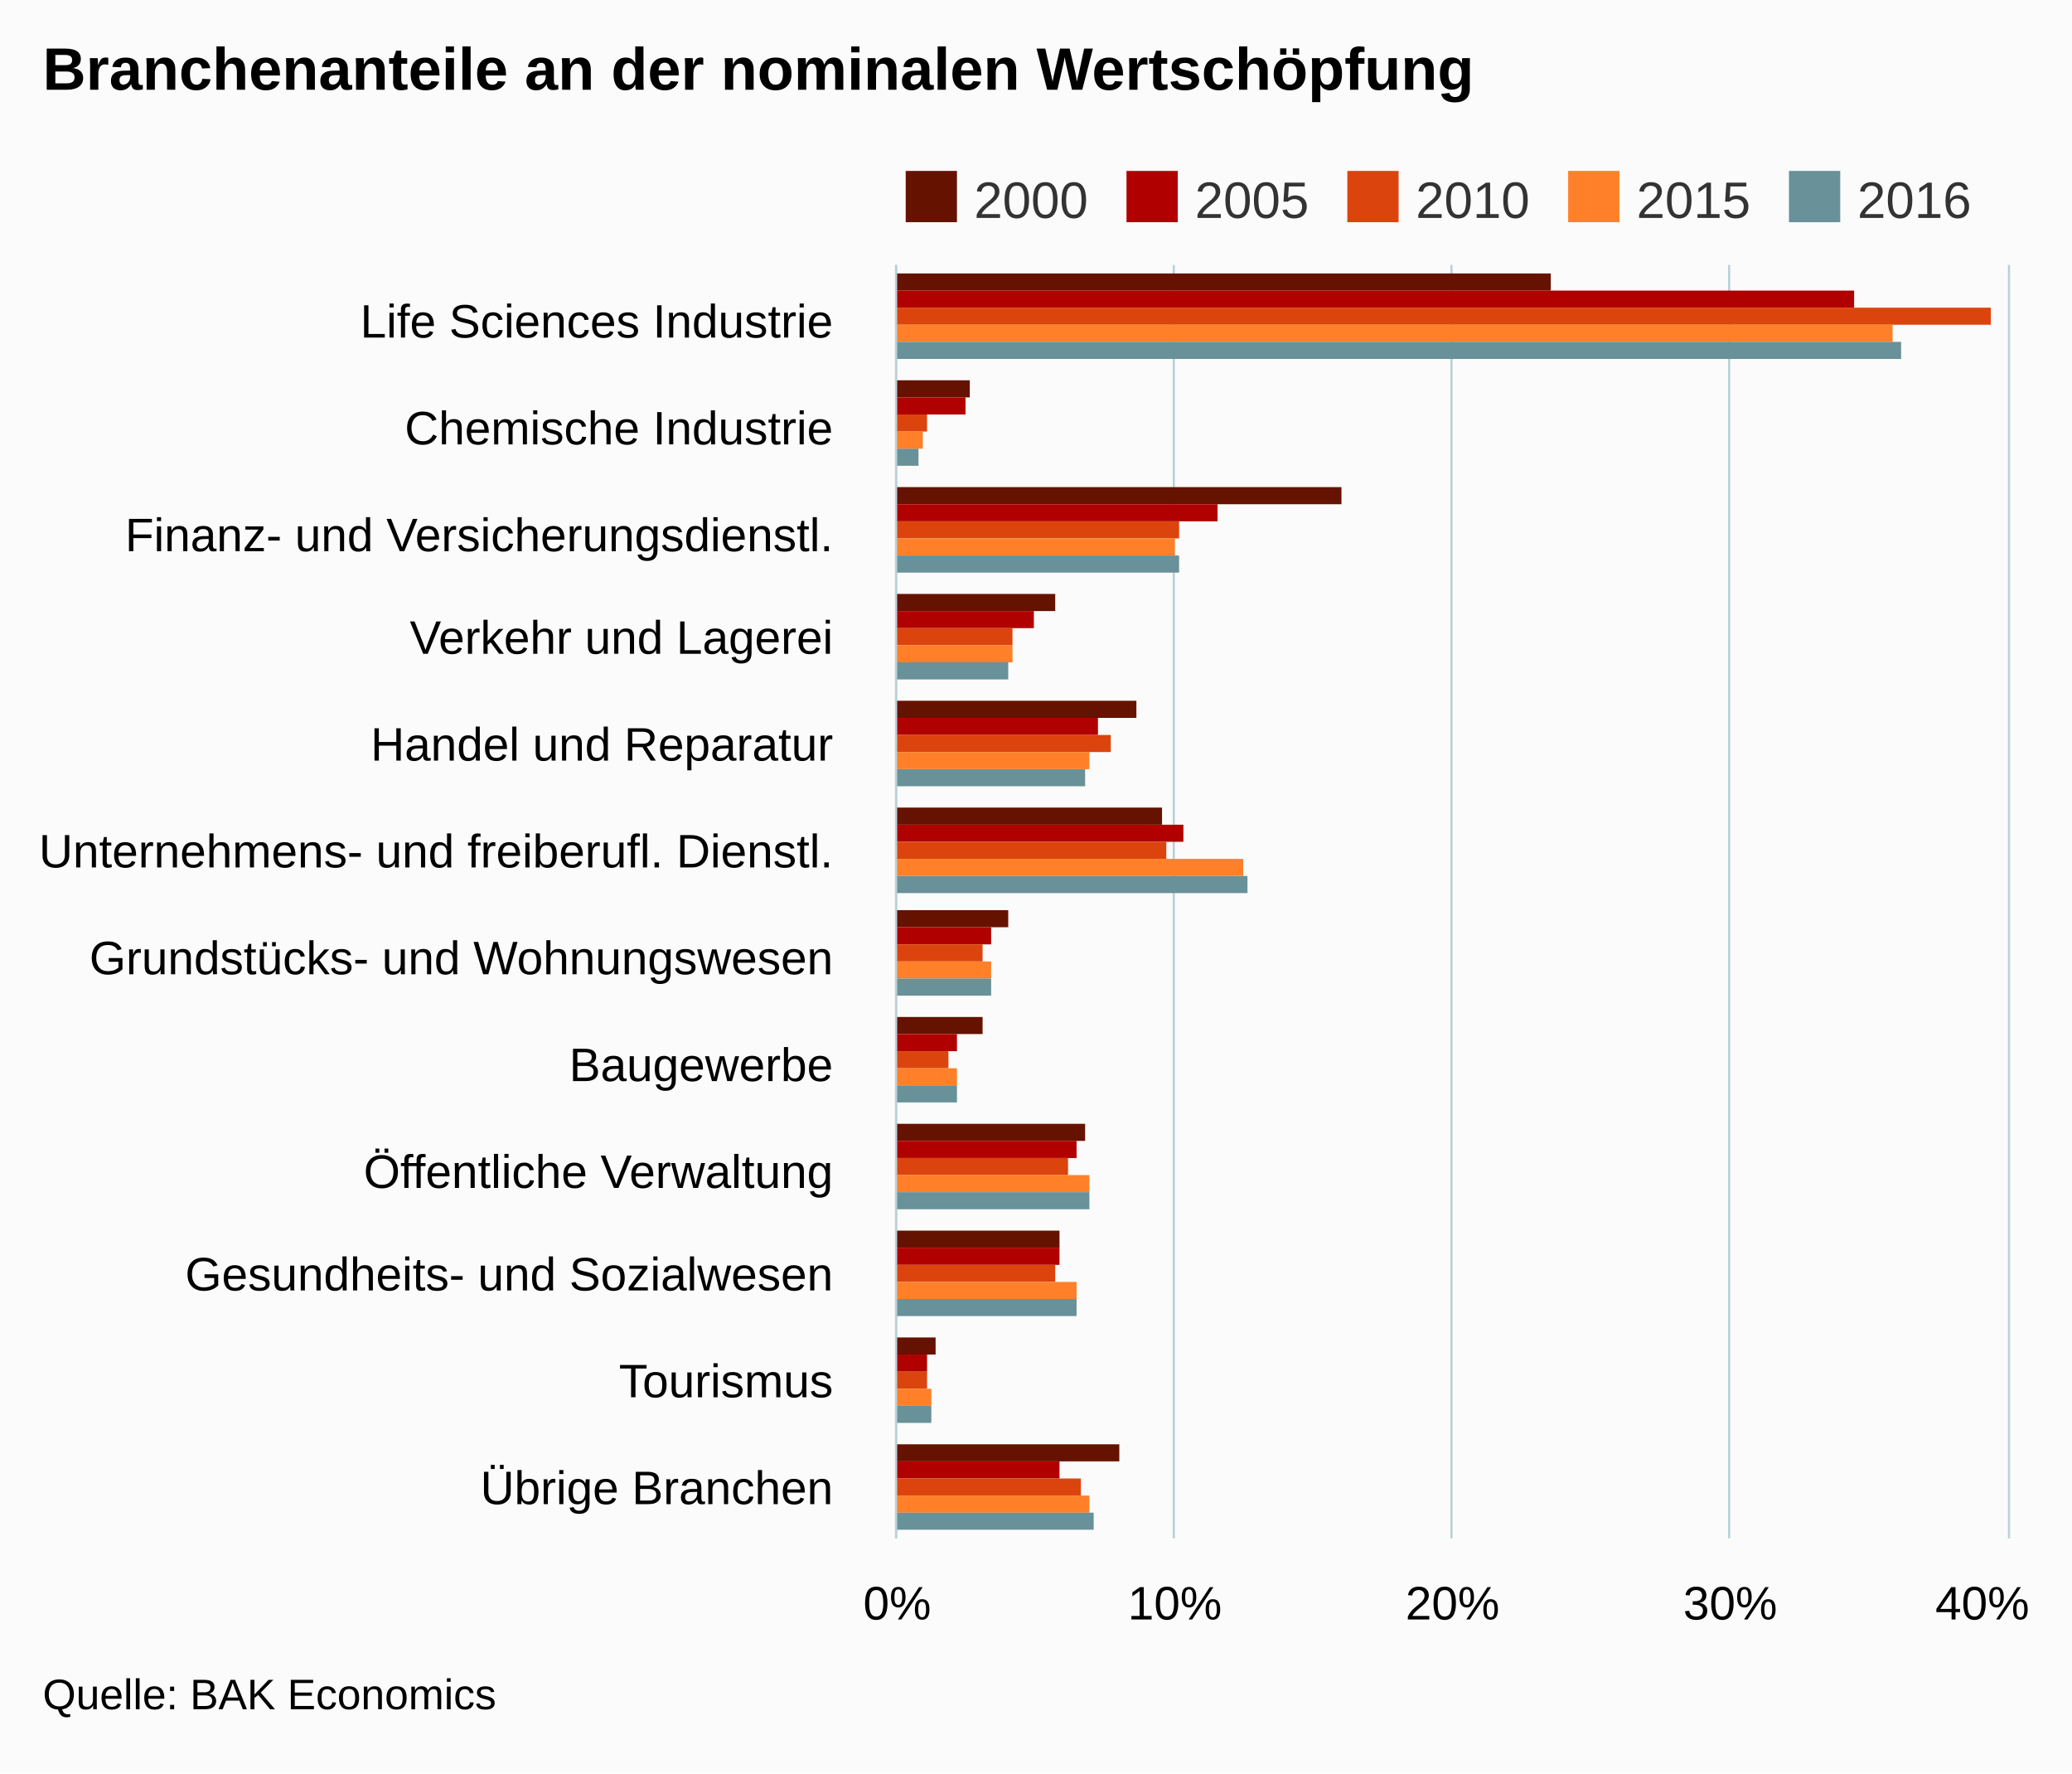
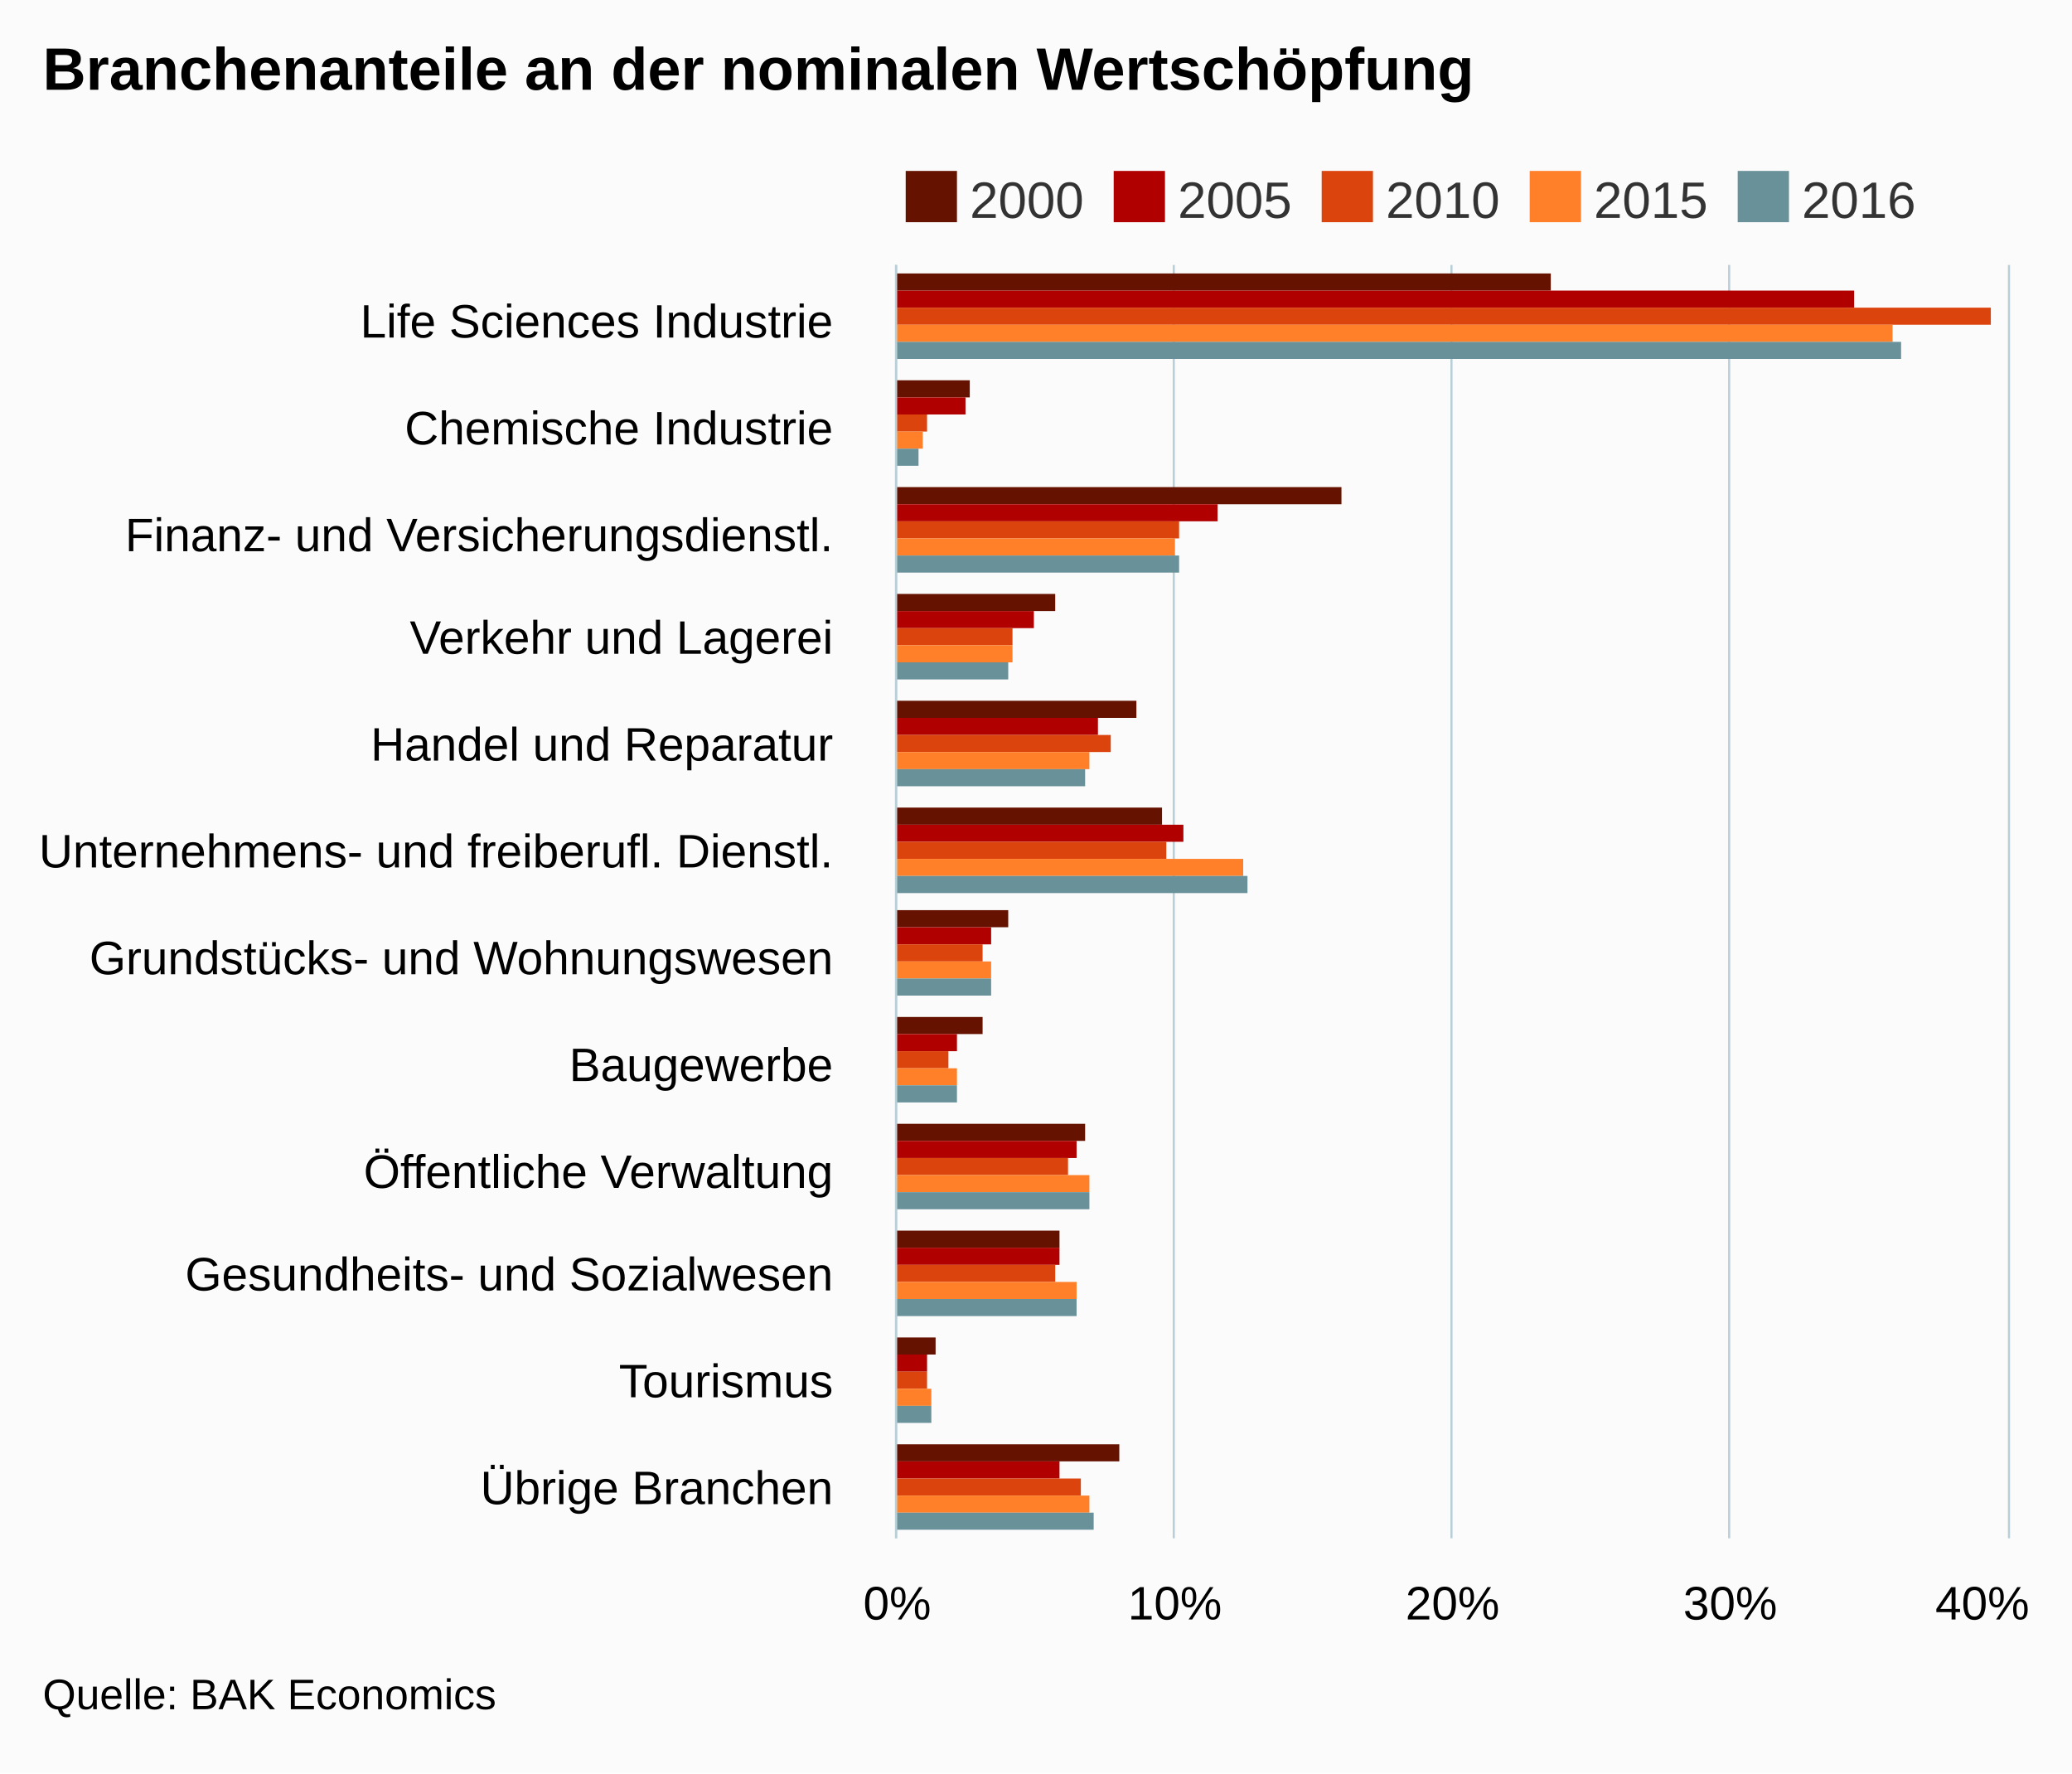
<svg xmlns="http://www.w3.org/2000/svg" version="1.1" class="highcharts-root" style="font-family:Arial;font-size:12px;" viewBox="0 0 485 415">
  <defs>
    <clipPath>
      <rect x="0" y="0" width="298" height="260" fill="none" />
    </clipPath>
    <clipPath id="a">
      <rect x="0" y="0" width="298" height="260" fill="none" />
    </clipPath>
  </defs>
  <rect fill="#fbfbfb" class="highcharts-background" x="0" y="0" width="485" height="415" rx="0" ry="0" />
  <rect fill="none" class="highcharts-plot-background" x="210" y="62" width="260" height="298" />
  <g class="highcharts-pane-group" />
  <g class="highcharts-grid highcharts-xaxis-grid ">
    <path fill="none" class="highcharts-grid-line" d="M 210 87.5 L 470 87.5" opacity="1" />
    <path fill="none" class="highcharts-grid-line" d="M 210 112.5 L 470 112.5" opacity="1" />
    <path fill="none" class="highcharts-grid-line" d="M 210 136.5 L 470 136.5" opacity="1" />
    <path fill="none" class="highcharts-grid-line" d="M 210 161.5 L 470 161.5" opacity="1" />
    <path fill="none" class="highcharts-grid-line" d="M 210 186.5 L 470 186.5" opacity="1" />
    <path fill="none" class="highcharts-grid-line" d="M 210 211.5 L 470 211.5" opacity="1" />
    <path fill="none" class="highcharts-grid-line" d="M 210 236.5 L 470 236.5" opacity="1" />
    <path fill="none" class="highcharts-grid-line" d="M 210 261.5 L 470 261.5" opacity="1" />
    <path fill="none" class="highcharts-grid-line" d="M 210 286.5 L 470 286.5" opacity="1" />
    <path fill="none" class="highcharts-grid-line" d="M 210 310.5 L 470 310.5" opacity="1" />
    <path fill="none" class="highcharts-grid-line" d="M 210 335.5 L 470 335.5" opacity="1" />
    <path fill="none" class="highcharts-grid-line" d="M 210 360.5 L 470 360.5" opacity="1" />
    <path fill="none" class="highcharts-grid-line" d="M 210 62.5 L 470 62.5" opacity="1" />
  </g>
  <g class="highcharts-grid highcharts-yaxis-grid ">
    <path fill="none" stroke="#B9CFD7" stroke-width="0.5" class="highcharts-grid-line" d="M 209.75 62 L 209.75 360" opacity="1" />
    <path fill="none" stroke="#B9CFD7" stroke-width="0.5" class="highcharts-grid-line" d="M 274.75 62 L 274.75 360" opacity="1" />
    <path fill="none" stroke="#B9CFD7" stroke-width="0.5" class="highcharts-grid-line" d="M 339.75 62 L 339.75 360" opacity="1" />
    <path fill="none" stroke="#B9CFD7" stroke-width="0.5" class="highcharts-grid-line" d="M 404.75 62 L 404.75 360" opacity="1" />
    <path fill="none" stroke="#B9CFD7" stroke-width="0.5" class="highcharts-grid-line" d="M 470.25 62 L 470.25 360" opacity="1" />
  </g>
  <rect fill="none" class="highcharts-plot-border" x="210" y="62" width="260" height="298" />
  <g class="highcharts-axis highcharts-xaxis ">
    <path fill="none" class="highcharts-axis-line" stroke="#B9CFD7" stroke-width="0.5" d="M 209.75 62 L 209.75 360" />
  </g>
  <g class="highcharts-axis highcharts-yaxis ">
    <path fill="none" class="highcharts-axis-line" d="M 210 360 L 470 360" />
  </g>
  <g class="highcharts-series-group">
    <g class="highcharts-series highcharts-series-0 highcharts-column-series " transform="translate(470,360) rotate(90) scale(-1,1) scale(1 1)" clip-path="url(#a)">
      <rect x="292" y="107" width="4" height="154" fill="#661200" class="highcharts-point" />
      <rect x="267" y="243" width="4" height="18" fill="#661200" class="highcharts-point" />
      <rect x="242" y="156" width="4" height="105" fill="#661200" class="highcharts-point" />
      <rect x="217" y="223" width="4" height="38" fill="#661200" class="highcharts-point" />
      <rect x="192" y="204" width="4" height="57" fill="#661200" class="highcharts-point" />
      <rect x="167" y="198" width="4" height="63" fill="#661200" class="highcharts-point" />
      <rect x="143" y="234" width="4" height="27" fill="#661200" class="highcharts-point" />
      <rect x="118" y="240" width="4" height="21" fill="#661200" class="highcharts-point" />
      <rect x="93" y="216" width="4" height="45" fill="#661200" class="highcharts-point" />
      <rect x="68" y="222" width="4" height="39" fill="#661200" class="highcharts-point" />
      <rect x="43" y="251" width="4" height="10" fill="#661200" class="highcharts-point" />
      <rect x="18" y="208" width="4" height="53" fill="#661200" class="highcharts-point" />
    </g>
    <g class="highcharts-markers highcharts-series-0 highcharts-column-series " transform="translate(470,360) rotate(90) scale(-1,1) scale(1 1)" clip-path="none" />
    <g class="highcharts-series highcharts-series-1 highcharts-column-series " transform="translate(470,360) rotate(90) scale(-1,1) scale(1 1)" clip-path="url(#a)">
      <rect x="288" y="36" width="4" height="225" fill="#b00000" class="highcharts-point" />
      <rect x="263" y="244" width="4" height="17" fill="#b00000" class="highcharts-point" />
      <rect x="238" y="185" width="4" height="76" fill="#b00000" class="highcharts-point" />
      <rect x="213" y="228" width="4" height="33" fill="#b00000" class="highcharts-point" />
      <rect x="188" y="213" width="4" height="48" fill="#b00000" class="highcharts-point" />
      <rect x="163" y="193" width="4" height="68" fill="#b00000" class="highcharts-point" />
      <rect x="139" y="238" width="4" height="23" fill="#b00000" class="highcharts-point" />
      <rect x="114" y="246" width="4" height="15" fill="#b00000" class="highcharts-point" />
      <rect x="89" y="218" width="4" height="43" fill="#b00000" class="highcharts-point" />
      <rect x="64" y="222" width="4" height="39" fill="#b00000" class="highcharts-point" />
      <rect x="39" y="253" width="4" height="8" fill="#b00000" class="highcharts-point" />
      <rect x="14" y="222" width="4" height="39" fill="#b00000" class="highcharts-point" />
    </g>
    <g class="highcharts-markers highcharts-series-1 highcharts-column-series " transform="translate(470,360) rotate(90) scale(-1,1) scale(1 1)" clip-path="none" />
    <g class="highcharts-series highcharts-series-2 highcharts-column-series " transform="translate(470,360) rotate(90) scale(-1,1) scale(1 1)" clip-path="url(#a)">
      <rect x="284" y="4" width="4" height="257" fill="#dc440e" class="highcharts-point" />
      <rect x="259" y="253" width="4" height="8" fill="#dc440e" class="highcharts-point" />
      <rect x="234" y="194" width="4" height="67" fill="#dc440e" class="highcharts-point" />
      <rect x="209" y="233" width="4" height="28" fill="#dc440e" class="highcharts-point" />
      <rect x="184" y="210" width="4" height="51" fill="#dc440e" class="highcharts-point" />
      <rect x="159" y="197" width="4" height="64" fill="#dc440e" class="highcharts-point" />
      <rect x="135" y="240" width="4" height="21" fill="#dc440e" class="highcharts-point" />
      <rect x="110" y="248" width="4" height="13" fill="#dc440e" class="highcharts-point" />
      <rect x="85" y="220" width="4" height="41" fill="#dc440e" class="highcharts-point" />
      <rect x="60" y="223" width="4" height="38" fill="#dc440e" class="highcharts-point" />
      <rect x="35" y="253" width="4" height="8" fill="#dc440e" class="highcharts-point" />
      <rect x="10" y="217" width="4" height="44" fill="#dc440e" class="highcharts-point" />
    </g>
    <g class="highcharts-markers highcharts-series-2 highcharts-column-series " transform="translate(470,360) rotate(90) scale(-1,1) scale(1 1)" clip-path="none" />
    <g class="highcharts-series highcharts-series-3 highcharts-column-series " transform="translate(470,360) rotate(90) scale(-1,1) scale(1 1)" clip-path="url(#a)">
      <rect x="280" y="27" width="4" height="234" fill="#ff8028" class="highcharts-point" />
      <rect x="255" y="254" width="4" height="7" fill="#ff8028" class="highcharts-point" />
      <rect x="230" y="195" width="4" height="66" fill="#ff8028" class="highcharts-point" />
      <rect x="205" y="233" width="4" height="28" fill="#ff8028" class="highcharts-point" />
      <rect x="180" y="215" width="4" height="46" fill="#ff8028" class="highcharts-point" />
      <rect x="155" y="179" width="4" height="82" fill="#ff8028" class="highcharts-point" />
      <rect x="131" y="238" width="4" height="23" fill="#ff8028" class="highcharts-point" />
      <rect x="106" y="246" width="4" height="15" fill="#ff8028" class="highcharts-point" />
      <rect x="81" y="215" width="4" height="46" fill="#ff8028" class="highcharts-point" />
      <rect x="56" y="218" width="4" height="43" fill="#ff8028" class="highcharts-point" />
      <rect x="31" y="252" width="4" height="9" fill="#ff8028" class="highcharts-point" />
      <rect x="6" y="215" width="4" height="46" fill="#ff8028" class="highcharts-point" />
    </g>
    <g class="highcharts-markers highcharts-series-3 highcharts-column-series " transform="translate(470,360) rotate(90) scale(-1,1) scale(1 1)" clip-path="none" />
    <g class="highcharts-series highcharts-series-4 highcharts-column-series " transform="translate(470,360) rotate(90) scale(-1,1) scale(1 1)" clip-path="url(#a)">
      <rect x="276" y="25" width="4" height="236" fill="#689199" class="highcharts-point" />
      <rect x="251" y="255" width="4" height="6" fill="#689199" class="highcharts-point" />
      <rect x="226" y="194" width="4" height="67" fill="#689199" class="highcharts-point" />
      <rect x="201" y="234" width="4" height="27" fill="#689199" class="highcharts-point" />
      <rect x="176" y="216" width="4" height="45" fill="#689199" class="highcharts-point" />
      <rect x="151" y="178" width="4" height="83" fill="#689199" class="highcharts-point" />
      <rect x="127" y="238" width="4" height="23" fill="#689199" class="highcharts-point" />
      <rect x="102" y="246" width="4" height="15" fill="#689199" class="highcharts-point" />
      <rect x="77" y="215" width="4" height="46" fill="#689199" class="highcharts-point" />
      <rect x="52" y="218" width="4" height="43" fill="#689199" class="highcharts-point" />
      <rect x="27" y="252" width="4" height="9" fill="#689199" class="highcharts-point" />
      <rect x="2" y="214" width="4" height="47" fill="#689199" class="highcharts-point" />
    </g>
    <g class="highcharts-markers highcharts-series-4 highcharts-column-series " transform="translate(470,360) rotate(90) scale(-1,1) scale(1 1)" clip-path="none" />
  </g>
  <text x="10" text-anchor="start" class="highcharts-title" style="color:#000000;font-size:14px;font-weight:bold;fill:#000000;" y="21">
    <tspan>Branchenanteile an der nominalen Wertschöpfung</tspan>
  </text>
  <text x="10" text-anchor="start" class="highcharts-subtitle" style="color:#000000;font-size:12px;font-weight:normal;font-family:Arial;fill:#000000;" y="40" />
  <g class="highcharts-legend" transform="translate(210,41)">
-     <rect fill="none" class="highcharts-legend-box" rx="0" ry="0" x="0" y="0" width="251" height="9" visibility="visible" />
+     <rect fill="none" class="highcharts-legend-box" rx="0" ry="0" x="0" y="0" width="238" height="9" visibility="visible" />
    <g>
      <g>
        <g class="highcharts-legend-item highcharts-column-series highcharts-color-undefined highcharts-series-0" transform="translate(0,-5)">
-           <text x="18" style="color:#333333;font-size:12px;font-weight:normal;cursor:pointer;whitspace:nowrap;fill:#333333;" text-anchor="start" y="15">
+           <text x="17" style="color:#333333;font-size:12px;font-weight:normal;cursor:pointer;whitspace:nowrap;fill:#333333;" text-anchor="start" y="15">
            <tspan>2000</tspan>
          </text>
          <rect x="2" y="4" width="12" height="12" fill="#661200" class="highcharts-point" />
        </g>
-         <g class="highcharts-legend-item highcharts-column-series highcharts-color-undefined highcharts-series-1" transform="translate(51.6875,-5)">
-           <text x="18" y="15" style="color:#333333;font-size:12px;font-weight:normal;cursor:pointer;whitspace:nowrap;fill:#333333;" text-anchor="start">
+         <g class="highcharts-legend-item highcharts-column-series highcharts-color-undefined highcharts-series-1" transform="translate(48.6875,-5)">
+           <text x="17" y="15" style="color:#333333;font-size:12px;font-weight:normal;cursor:pointer;whitspace:nowrap;fill:#333333;" text-anchor="start">
            <tspan>2005</tspan>
          </text>
          <rect x="2" y="4" width="12" height="12" fill="#b00000" class="highcharts-point" />
        </g>
-         <g class="highcharts-legend-item highcharts-column-series highcharts-color-undefined highcharts-series-2" transform="translate(103.375,-5)">
-           <text x="18" y="15" style="color:#333333;font-size:12px;font-weight:normal;cursor:pointer;whitspace:nowrap;fill:#333333;" text-anchor="start">
+         <g class="highcharts-legend-item highcharts-column-series highcharts-color-undefined highcharts-series-2" transform="translate(97.375,-5)">
+           <text x="17" y="15" style="color:#333333;font-size:12px;font-weight:normal;cursor:pointer;whitspace:nowrap;fill:#333333;" text-anchor="start">
            <tspan>2010</tspan>
          </text>
          <rect x="2" y="4" width="12" height="12" fill="#dc440e" class="highcharts-point" />
        </g>
-         <g class="highcharts-legend-item highcharts-column-series highcharts-color-undefined highcharts-series-3" transform="translate(155.0625,-5)">
-           <text x="18" y="15" style="color:#333333;font-size:12px;font-weight:normal;cursor:pointer;whitspace:nowrap;fill:#333333;" text-anchor="start">
+         <g class="highcharts-legend-item highcharts-column-series highcharts-color-undefined highcharts-series-3" transform="translate(146.0625,-5)">
+           <text x="17" y="15" style="color:#333333;font-size:12px;font-weight:normal;cursor:pointer;whitspace:nowrap;fill:#333333;" text-anchor="start">
            <tspan>2015</tspan>
          </text>
          <rect x="2" y="4" width="12" height="12" fill="#ff8028" class="highcharts-point" />
        </g>
-         <g class="highcharts-legend-item highcharts-column-series highcharts-color-undefined highcharts-series-4" transform="translate(206.75,-5)">
-           <text x="18" y="15" style="color:#333333;font-size:12px;font-weight:normal;cursor:pointer;whitspace:nowrap;fill:#333333;" text-anchor="start">
+         <g class="highcharts-legend-item highcharts-column-series highcharts-color-undefined highcharts-series-4" transform="translate(194.75,-5)">
+           <text x="17" y="15" style="color:#333333;font-size:12px;font-weight:normal;cursor:pointer;whitspace:nowrap;fill:#333333;" text-anchor="start">
            <tspan>2016</tspan>
          </text>
          <rect x="2" y="4" width="12" height="12" fill="#689199" class="highcharts-point" />
        </g>
      </g>
    </g>
  </g>
  <g class="highcharts-axis-labels highcharts-xaxis-labels ">
    <text x="195" style="color:#000000;cursor:default;font-size:11px;fill:#000000;" text-anchor="end" transform="translate(0,0)" y="79" opacity="1">
      <tspan>Life Sciences Industrie</tspan>
    </text>
    <text x="195" style="color:#000000;cursor:default;font-size:11px;fill:#000000;" text-anchor="end" transform="translate(0,0)" y="104" opacity="1">
      <tspan>Chemische Industrie</tspan>
    </text>
    <text x="195" style="color:#000000;cursor:default;font-size:11px;fill:#000000;" text-anchor="end" transform="translate(0,0)" y="129" opacity="1">
      <tspan>Finanz- und Versicherungsdienstl.</tspan>
    </text>
    <text x="195" style="color:#000000;cursor:default;font-size:11px;fill:#000000;" text-anchor="end" transform="translate(0,0)" y="153" opacity="1">
      <tspan>Verkehr und Lagerei</tspan>
    </text>
    <text x="195" style="color:#000000;cursor:default;font-size:11px;fill:#000000;" text-anchor="end" transform="translate(0,0)" y="178" opacity="1">
      <tspan>Handel und Reparatur</tspan>
    </text>
    <text x="195" style="color:#000000;cursor:default;font-size:11px;fill:#000000;" text-anchor="end" transform="translate(0,0)" y="203" opacity="1">
      <tspan>Unternehmens- und freiberufl. Dienstl.</tspan>
    </text>
    <text x="195" style="color:#000000;cursor:default;font-size:11px;fill:#000000;" text-anchor="end" transform="translate(0,0)" y="228" opacity="1">
      <tspan>Grundstücks- und Wohnungswesen</tspan>
    </text>
    <text x="195" style="color:#000000;cursor:default;font-size:11px;fill:#000000;" text-anchor="end" transform="translate(0,0)" y="253" opacity="1">
      Baugewerbe
    </text>
    <text x="195" style="color:#000000;cursor:default;font-size:11px;fill:#000000;" text-anchor="end" transform="translate(0,0)" y="278" opacity="1">
      <tspan>Öffentliche Verwaltung</tspan>
    </text>
    <text x="195" style="color:#000000;cursor:default;font-size:11px;fill:#000000;" text-anchor="end" transform="translate(0,0)" y="302" opacity="1">
      <tspan>Gesundheits- und Sozialwesen</tspan>
    </text>
    <text x="195" style="color:#000000;cursor:default;font-size:11px;fill:#000000;" text-anchor="end" transform="translate(0,0)" y="327" opacity="1">
      Tourismus
    </text>
    <text x="195" style="color:#000000;cursor:default;font-size:11px;fill:#000000;" text-anchor="end" transform="translate(0,0)" y="352" opacity="1">
      <tspan>Übrige Branchen</tspan>
    </text>
  </g>
  <g class="highcharts-axis-labels highcharts-yaxis-labels ">
    <text x="210" style="color:#000000;cursor:default;font-size:11px;fill:#000000;" text-anchor="middle" transform="translate(0,0)" y="379" opacity="1">
      0%
    </text>
    <text x="275" style="color:#000000;cursor:default;font-size:11px;fill:#000000;" text-anchor="middle" transform="translate(0,0)" y="379" opacity="1">
      10%
    </text>
    <text x="340" style="color:#000000;cursor:default;font-size:11px;fill:#000000;" text-anchor="middle" transform="translate(0,0)" y="379" opacity="1">
      20%
    </text>
    <text x="405" style="color:#000000;cursor:default;font-size:11px;fill:#000000;" text-anchor="middle" transform="translate(0,0)" y="379" opacity="1">
      30%
    </text>
    <text x="464.008" style="color:#000000;cursor:default;font-size:11px;fill:#000000;" text-anchor="middle" transform="translate(0,0)" y="379" opacity="1">
      40%
    </text>
  </g>
  <text x="10" class="highcharts-credits" text-anchor="start" style="cursor:default;color:#000000;font-size:10px;fill:#000000;" y="400">
    <tspan>Quelle: BAK Economics</tspan>
  </text>
</svg>
